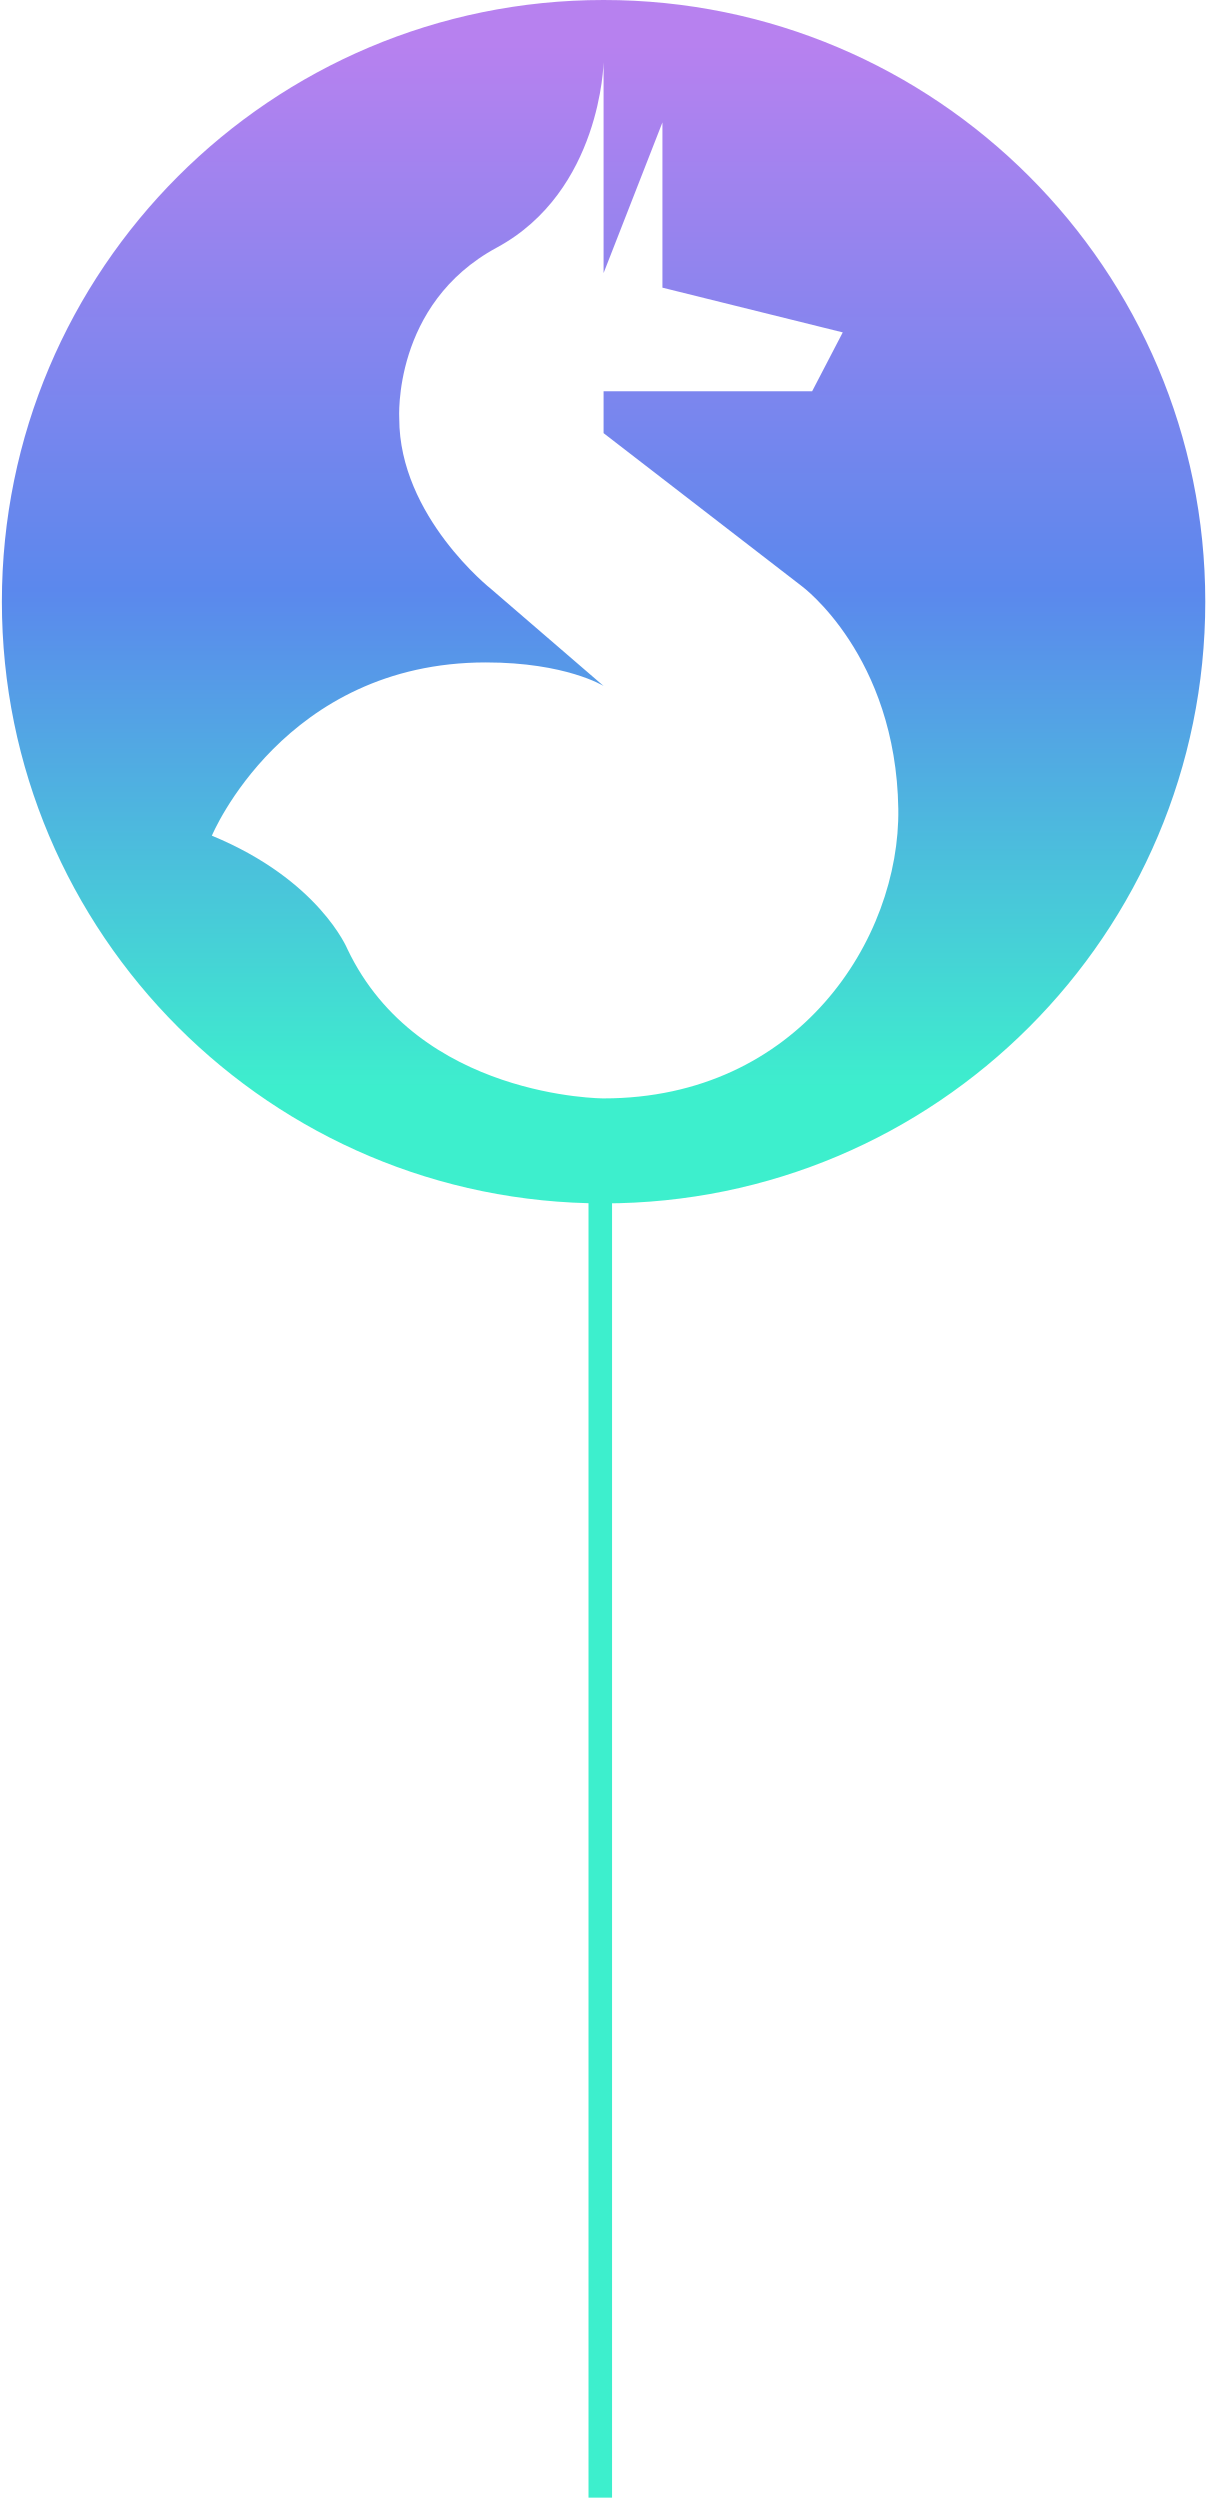
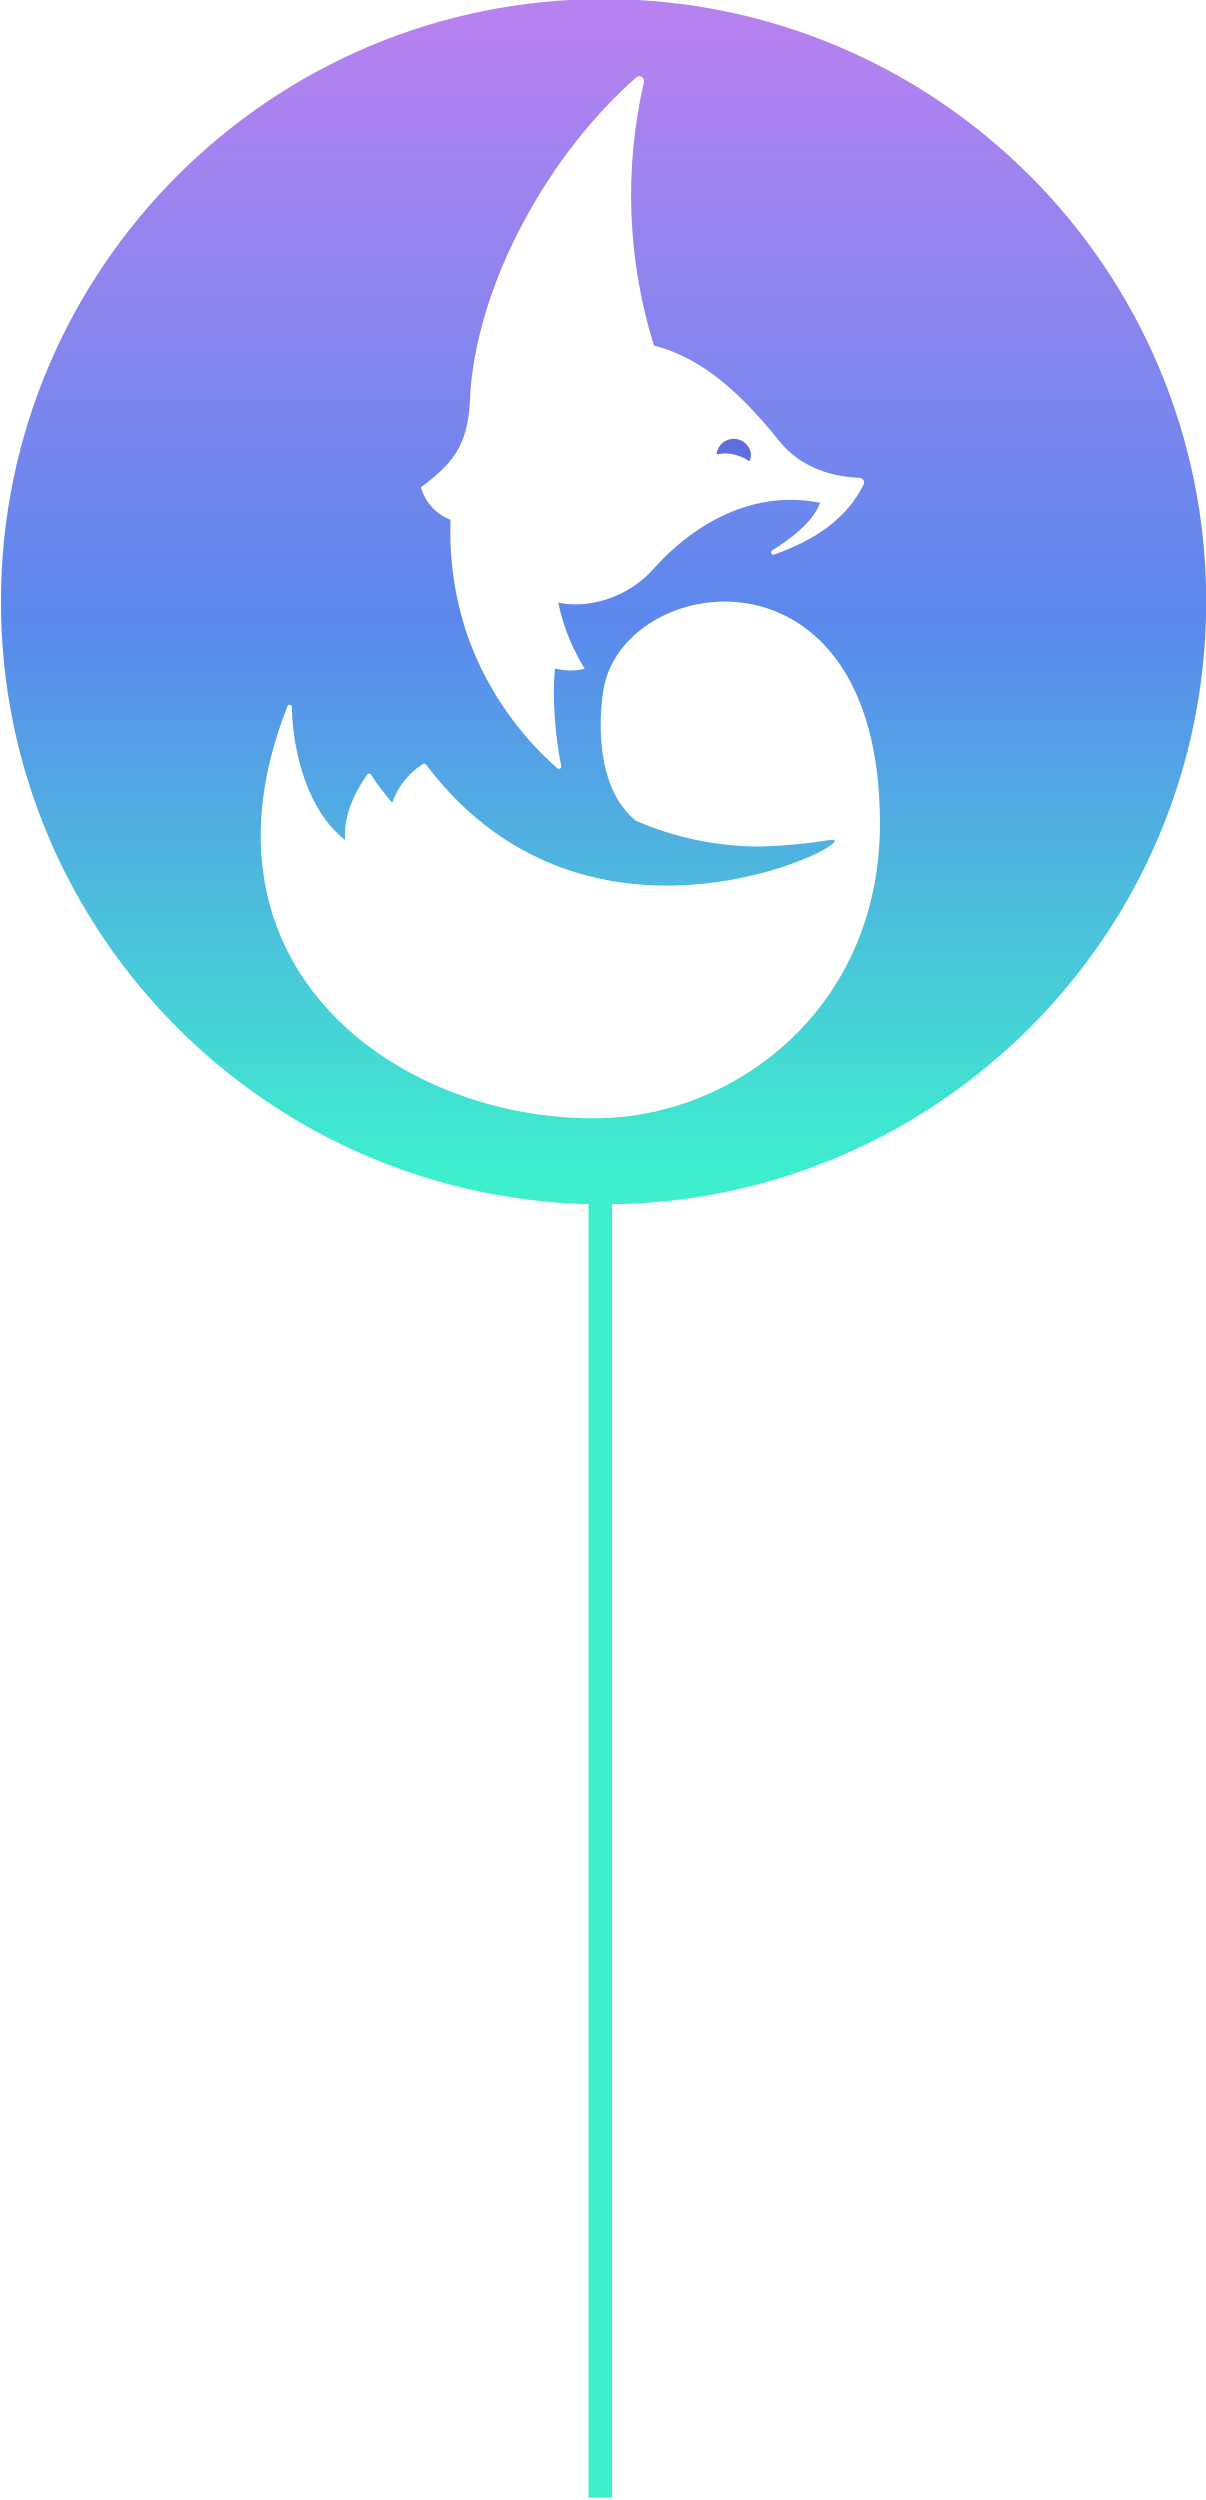
<svg xmlns="http://www.w3.org/2000/svg" width="256" height="531" viewBox="0 0 256 531">
  <defs>
-     <linearGradient id="a" x1="128.24" x2="128.24" y1="9.59" y2="231.96" gradientUnits="userSpaceOnUse">
+     <linearGradient id="a" x1="128.24" x2="128.24" y1="4.32" y2="249.25" gradientUnits="userSpaceOnUse">
      <stop offset="0" stop-color="#b781ef" />
      <stop offset=".52" stop-color="#5b88ed" />
      <stop offset="1" stop-color="#3defcd" />
    </linearGradient>
  </defs>
-   <path fill="url(#a)" d="M128.2 0A127.8 127.8 0 1 0 256 127.8 127.8 127.8 0 0 0 128.2 0zm0 233.3s-39.3 0-54.4-31.7c0 0-6-14.7-28.8-24.1 0 0 15.3-36.8 58.2-36.8 17 0 25 5 25 5l-23.9-20.6s-19.5-15.4-19.5-36.2c0 0-1.5-24.3 20.7-36.3s22.7-39.4 22.7-39.4V58l12.5-32v35.1l38.3 9.5-6.5 12.5h-44.3V92l42.1 32.5s20 14.7 20.5 47.3c.4 27.6-21.2 61.5-62.6 61.5z" />
  <path fill="none" stroke="#3defcd" stroke-miterlimit="10" stroke-width="5" d="M127.5 246.5v284" />
+   <path fill="#5f6ede" d="M153.8 96.3a9.4 9.4 0 0 1 5.4 1.7 4.7 4.7 0 0 0 .3-1.7 3.7 3.7 0 0 0-7.3 0v.2z" />
+   <path fill="url(#a)" d="M128.2-.2a128 128 0 1 0 128 128 128 128 0 0 0-128-128zM99.9 83.2c1.8-23.9 17-50.8 35.3-66.8a1 1 0 0 1 1.6.9 107.4 107.4 0 0 0 2.1 56.1c11 2.8 19.2 11.1 26.9 20.6 3.7 4.5 9.5 7.2 16.8 7.5a1 1 0 0 1 .8 1.5c-3.6 7.1-10 11.6-19 14.8a.5.5 0 0 1-.4-.9c3.9-2.4 8.6-5.9 10.2-10.1-15.8-3.2-28.5 6.4-34.8 13.4l-.3.3a22.8 22.8 0 0 1-15.1 7.8 18.1 18.1 0 0 1-5.4-.3 40.2 40.2 0 0 0 3.8 10.8 20.2 20.2 0 0 0 1.8 3.2l-.7.2a13.3 13.3 0 0 1-5.6-.2c-.7 6 .1 14.9 1.3 20.7a.5.5 0 0 1-.8.5 67.6 67.6 0 0 1-18.6-26.8 67.7 67.7 0 0 1-4.1-26 10.4 10.4 0 0 1-6.3-6.9c7.3-5.4 10.3-9.4 10.5-20.3zm27.7 154.3c-42.5.9-88.6-31.9-66.5-87.6a.5.5 0 0 1 .9.2c.1 9.3 3.3 22.2 11.3 28.3-.4-5 1.9-9.9 4.7-13.9a.5.5 0 0 1 .8 0 46.9 46.9 0 0 0 4.5 6 16 16 0 0 1 6.5-8.2.5.5 0 0 1 .7.1c17.8 23.6 41.6 27.3 59.8 25.2s30.5-9.7 26.1-9.2a114.1 114.1 0 0 1-14.8 1.4 66 66 0 0 1-26.6-5.5c-7.4-6.1-8.2-18.1-6.9-27.4 3.7-25.4 58.8-33.8 58.8 28 0 39.5-31 62.1-59.3 62.6z" />
</svg>
